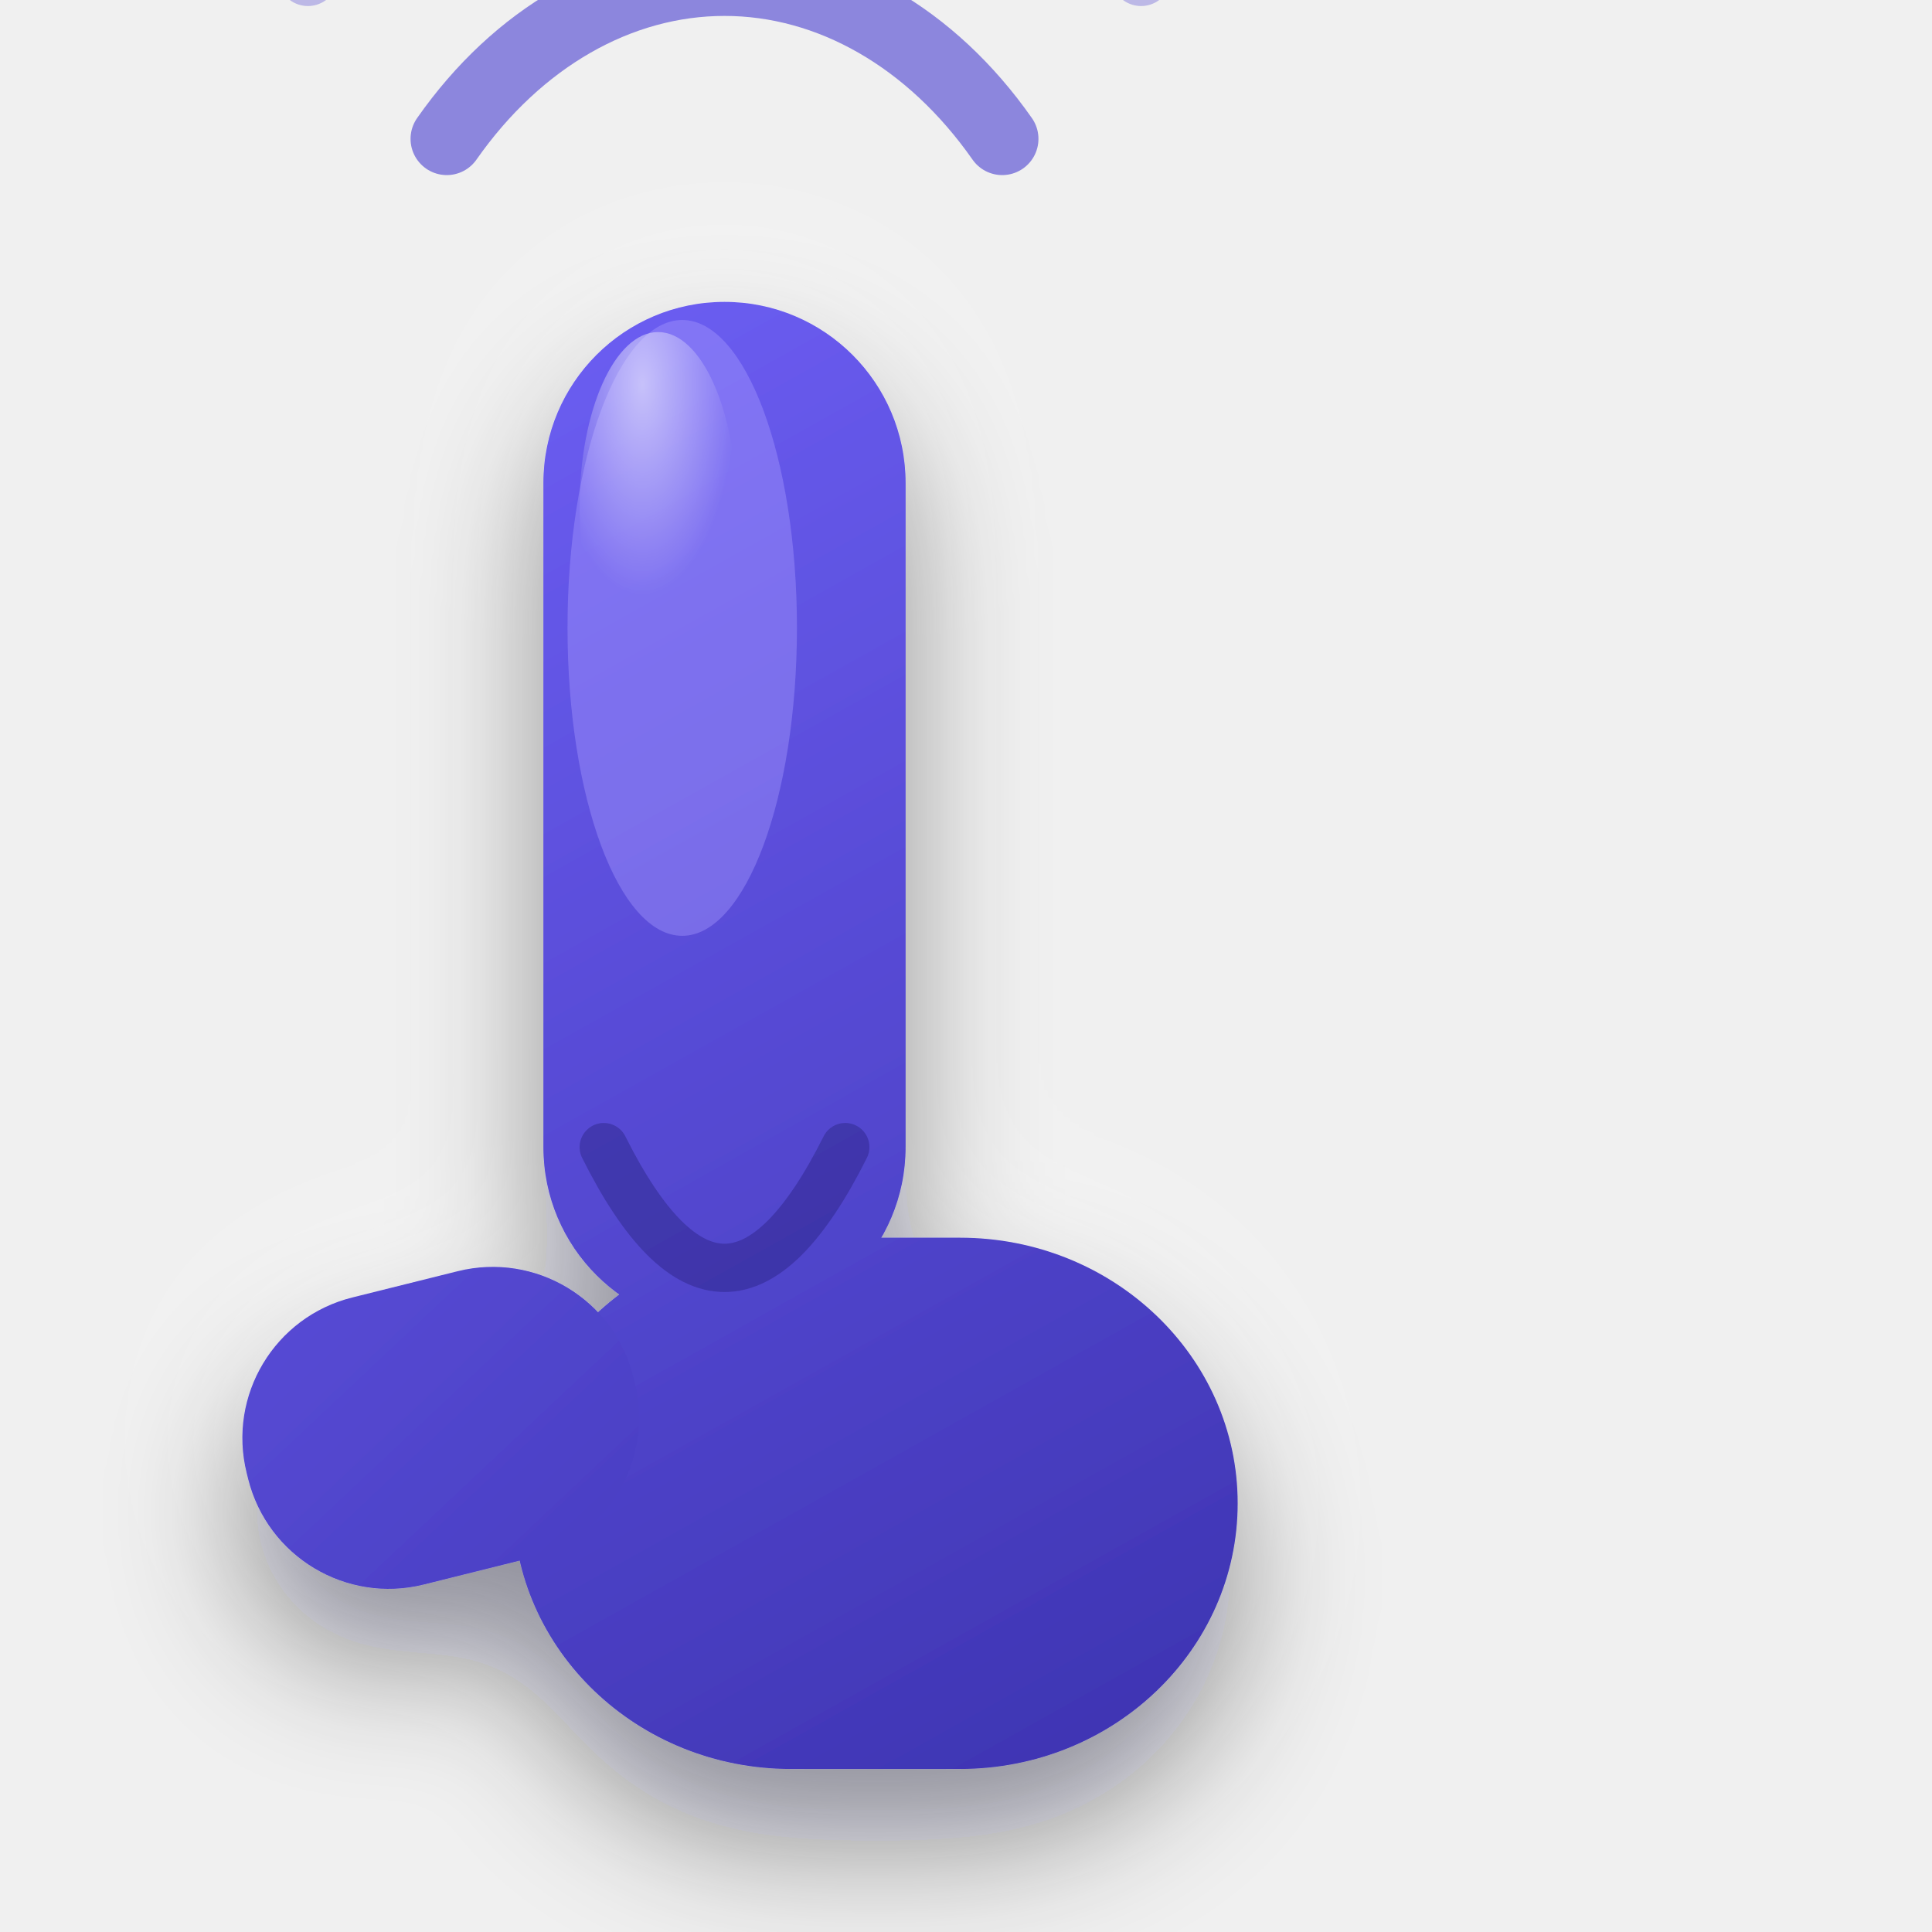
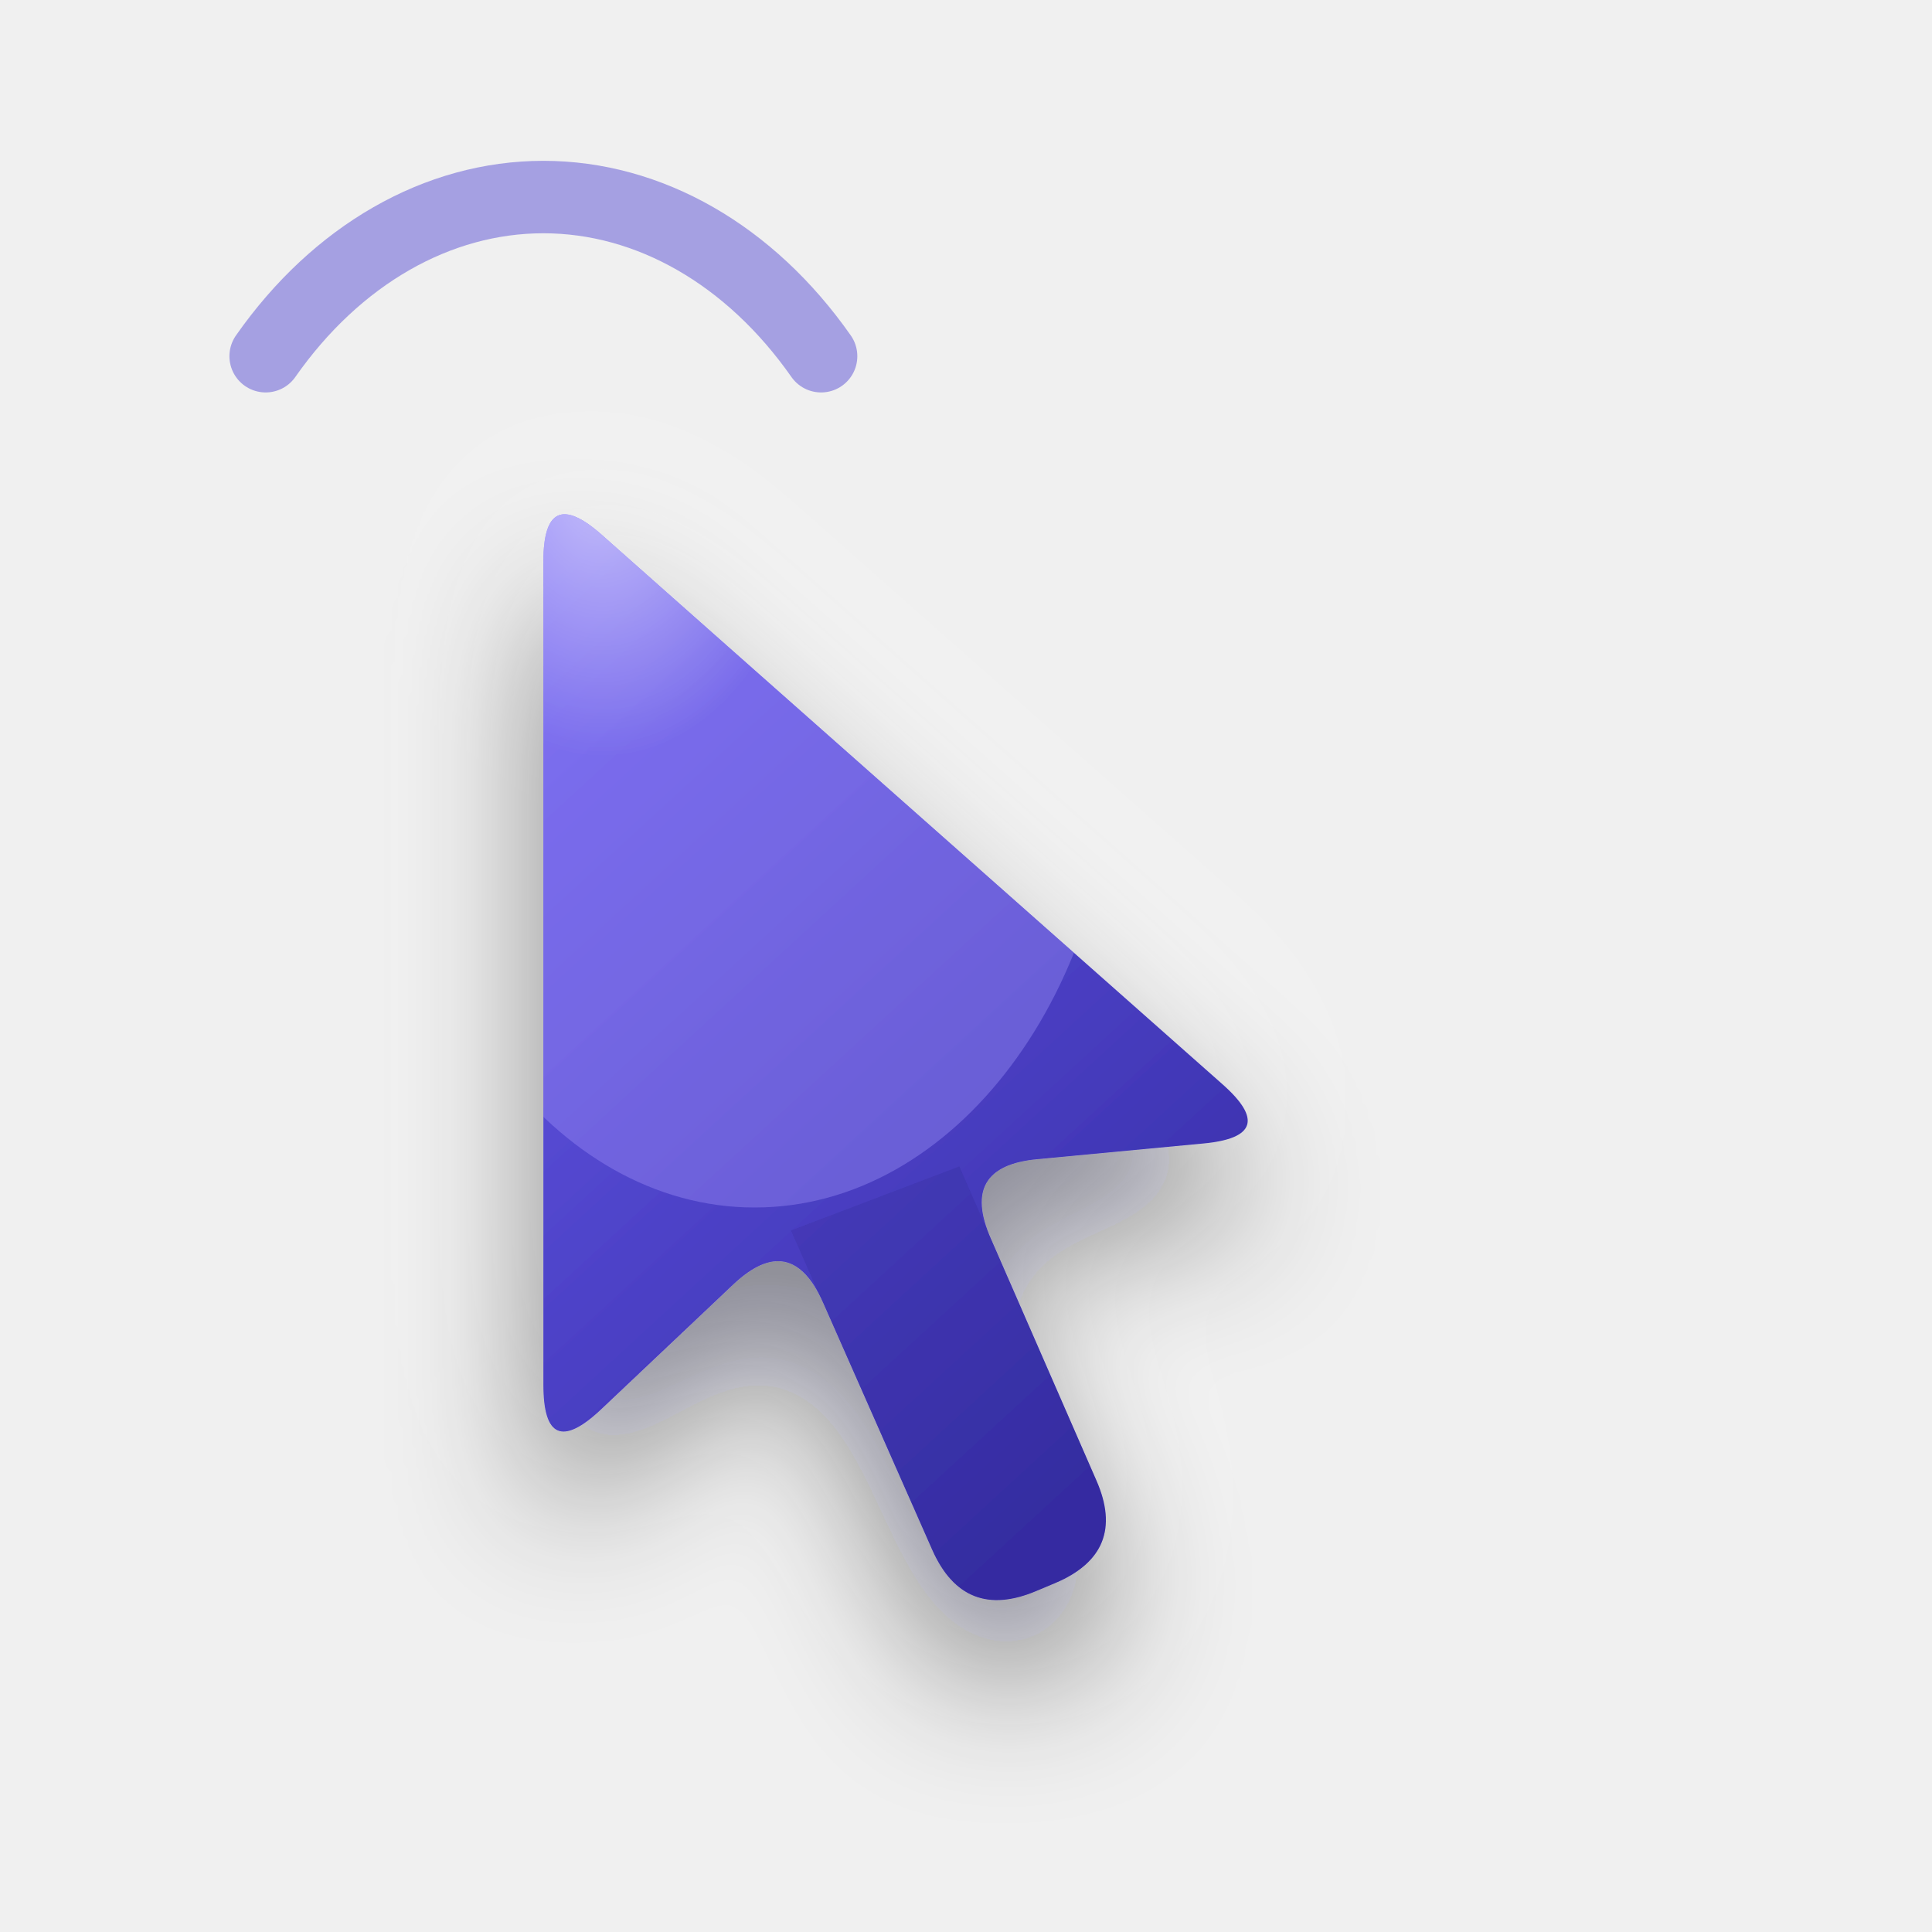
<svg xmlns="http://www.w3.org/2000/svg" width="32" height="32" viewBox="0 0 32 32">
  <defs>
-     <linearGradient id="hbody" gradientUnits="userSpaceOnUse" x1="6" y1="8" x2="20" y2="33">
+     <linearGradient id="p-body" x1="0" y1="0" x2="0.6" y2="1">
      <stop offset="0" stop-color="#6a5cf0" />
      <stop offset="1" stop-color="#372ea8" />
    </linearGradient>
-     <radialGradient id="hgloss" cx="0.4" cy="0.15" r="0.6">
+     <radialGradient id="p-gloss" cx="0.35" cy="0.22" r="0.5">
      <stop offset="0" stop-color="#ffffff" stop-opacity="0.55" />
      <stop offset="1" stop-color="#ffffff" stop-opacity="0" />
    </radialGradient>
-     <filter id="hglow" x="-80%" y="-80%" width="260%" height="260%">
-       <feGaussianBlur stdDeviation="1.3" />
+     <filter id="p-soft-glow" x="-80%" y="-80%" width="260%" height="260%">
+       <feGaussianBlur stdDeviation="1.5" />
    </filter>
-     <filter id="hdrop" x="-80%" y="-80%" width="260%" height="260%">
-       <feDropShadow dx="0" dy="1.2" stdDeviation="1.1" flood-color="#0b0f1c" flood-opacity="0.42" />
+     <filter id="p-drop" x="-80%" y="-80%" width="260%" height="260%">
+       <feDropShadow dx="0" dy="1.3" stdDeviation="1.2" flood-color="#0b0f1c" flood-opacity="0.45" />
    </filter>
+     <clipPath id="p-clip">
+       <path d="M9.97 8.86 L9.97 8.86 Q9.00 8.00 9.00 9.30 L9.00 22.94 Q9.00 24.24 9.95 23.35 L12.15 21.27 Q13.10 20.38 13.63 21.57 L15.44 25.67 Q15.97 26.86 17.17 26.35 L17.48 26.22 Q18.68 25.71 18.16 24.52 L16.41 20.51 Q15.89 19.32 17.18 19.20 L19.93 18.94 Q21.22 18.82 20.25 17.96 Z" />
+     </clipPath>
  </defs>
-   <g fill="#ffffff" opacity="0.85" filter="url(#hglow)">
-     <rect x="9" y="5" width="6" height="17" rx="3" />
-     <rect x="8.5" y="20.5" width="12" height="8.8" rx="4.6" />
-     <rect x="4" y="21.2" width="6.6" height="4.9" rx="2.4" transform="rotate(-14 7.3 23.65)" />
+   <path d="M9.97 8.86 L9.97 8.86 Q9.00 8.00 9.00 9.30 L9.00 22.94 Q9.00 24.24 9.95 23.35 L12.15 21.27 Q13.10 20.38 13.63 21.57 L15.44 25.67 Q15.97 26.86 17.17 26.35 L17.48 26.22 Q18.68 25.71 18.16 24.52 L16.41 20.51 Q15.89 19.32 17.18 19.20 L19.93 18.94 Q21.22 18.82 20.25 17.96 Z" fill="#ffffff" opacity="0.85" filter="url(#p-soft-glow)" />
+   <g filter="url(#p-drop)">
+     <path d="M9.97 8.86 L9.97 8.86 Q9.00 8.00 9.00 9.30 L9.00 22.94 Q9.00 24.24 9.95 23.35 L12.15 21.27 Q13.10 20.38 13.63 21.57 L15.44 25.67 Q15.97 26.86 17.17 26.35 L17.48 26.22 Q18.68 25.71 18.16 24.52 L16.41 20.51 Q15.89 19.32 17.18 19.20 L19.93 18.94 Q21.22 18.82 20.25 17.96 Z" fill="url(#p-body)" />
+     <g clip-path="url(#p-clip)">
+       <ellipse cx="12.5" cy="12" rx="6" ry="8" fill="#a89bff" opacity="0.35" />
+       <ellipse cx="11" cy="10.5" rx="3.4" ry="4.6" fill="url(#p-gloss)" />
+       <path d="M13.1 20.38 L15.97 26.86 L18.68 25.71 L15.89 19.32 Z" fill="#241d78" opacity="0.16" />
+     </g>
  </g>
-   <g filter="url(#hdrop)">
-     <rect x="8.5" y="20.5" width="12" height="8.8" rx="4.6" fill="url(#hbody)" />
-     <rect x="4" y="21.2" width="6.6" height="4.9" rx="2.4" fill="url(#hbody)" transform="rotate(-14 7.3 23.65)" />
-     <rect x="9" y="5" width="6" height="17" rx="3" fill="url(#hbody)" />
-     <ellipse cx="11.3" cy="10.4" rx="1.9" ry="5.1" fill="#a89bff" opacity="0.4" />
-     <ellipse cx="10.9" cy="8.4" rx="1.3" ry="2.9" fill="url(#hgloss)" />
-     <path d="M10 19 Q12.0 23 14 19" fill="none" stroke="#241d78" stroke-width="0.8" stroke-linecap="round" opacity="0.4" />
-   </g>
-   <path d="M7.4 2.3 A6.2 8 0 0 1 16.6 2.3" fill="none" stroke="#4a3fd0" stroke-width="1.2" stroke-linecap="round" opacity="0.6" />
-   <path d="M5.1 -0.4 A9.6 11.5 0 0 1 18.9 -0.4" fill="none" stroke="#4a3fd0" stroke-width="1" stroke-linecap="round" opacity="0.32" />
+   <path d="M4.4 5.9 A6.2 8 0 0 1 13.6 5.9" fill="none" stroke="#4a3fd0" stroke-width="1.2" stroke-linecap="round" opacity="0.45" />
</svg>
